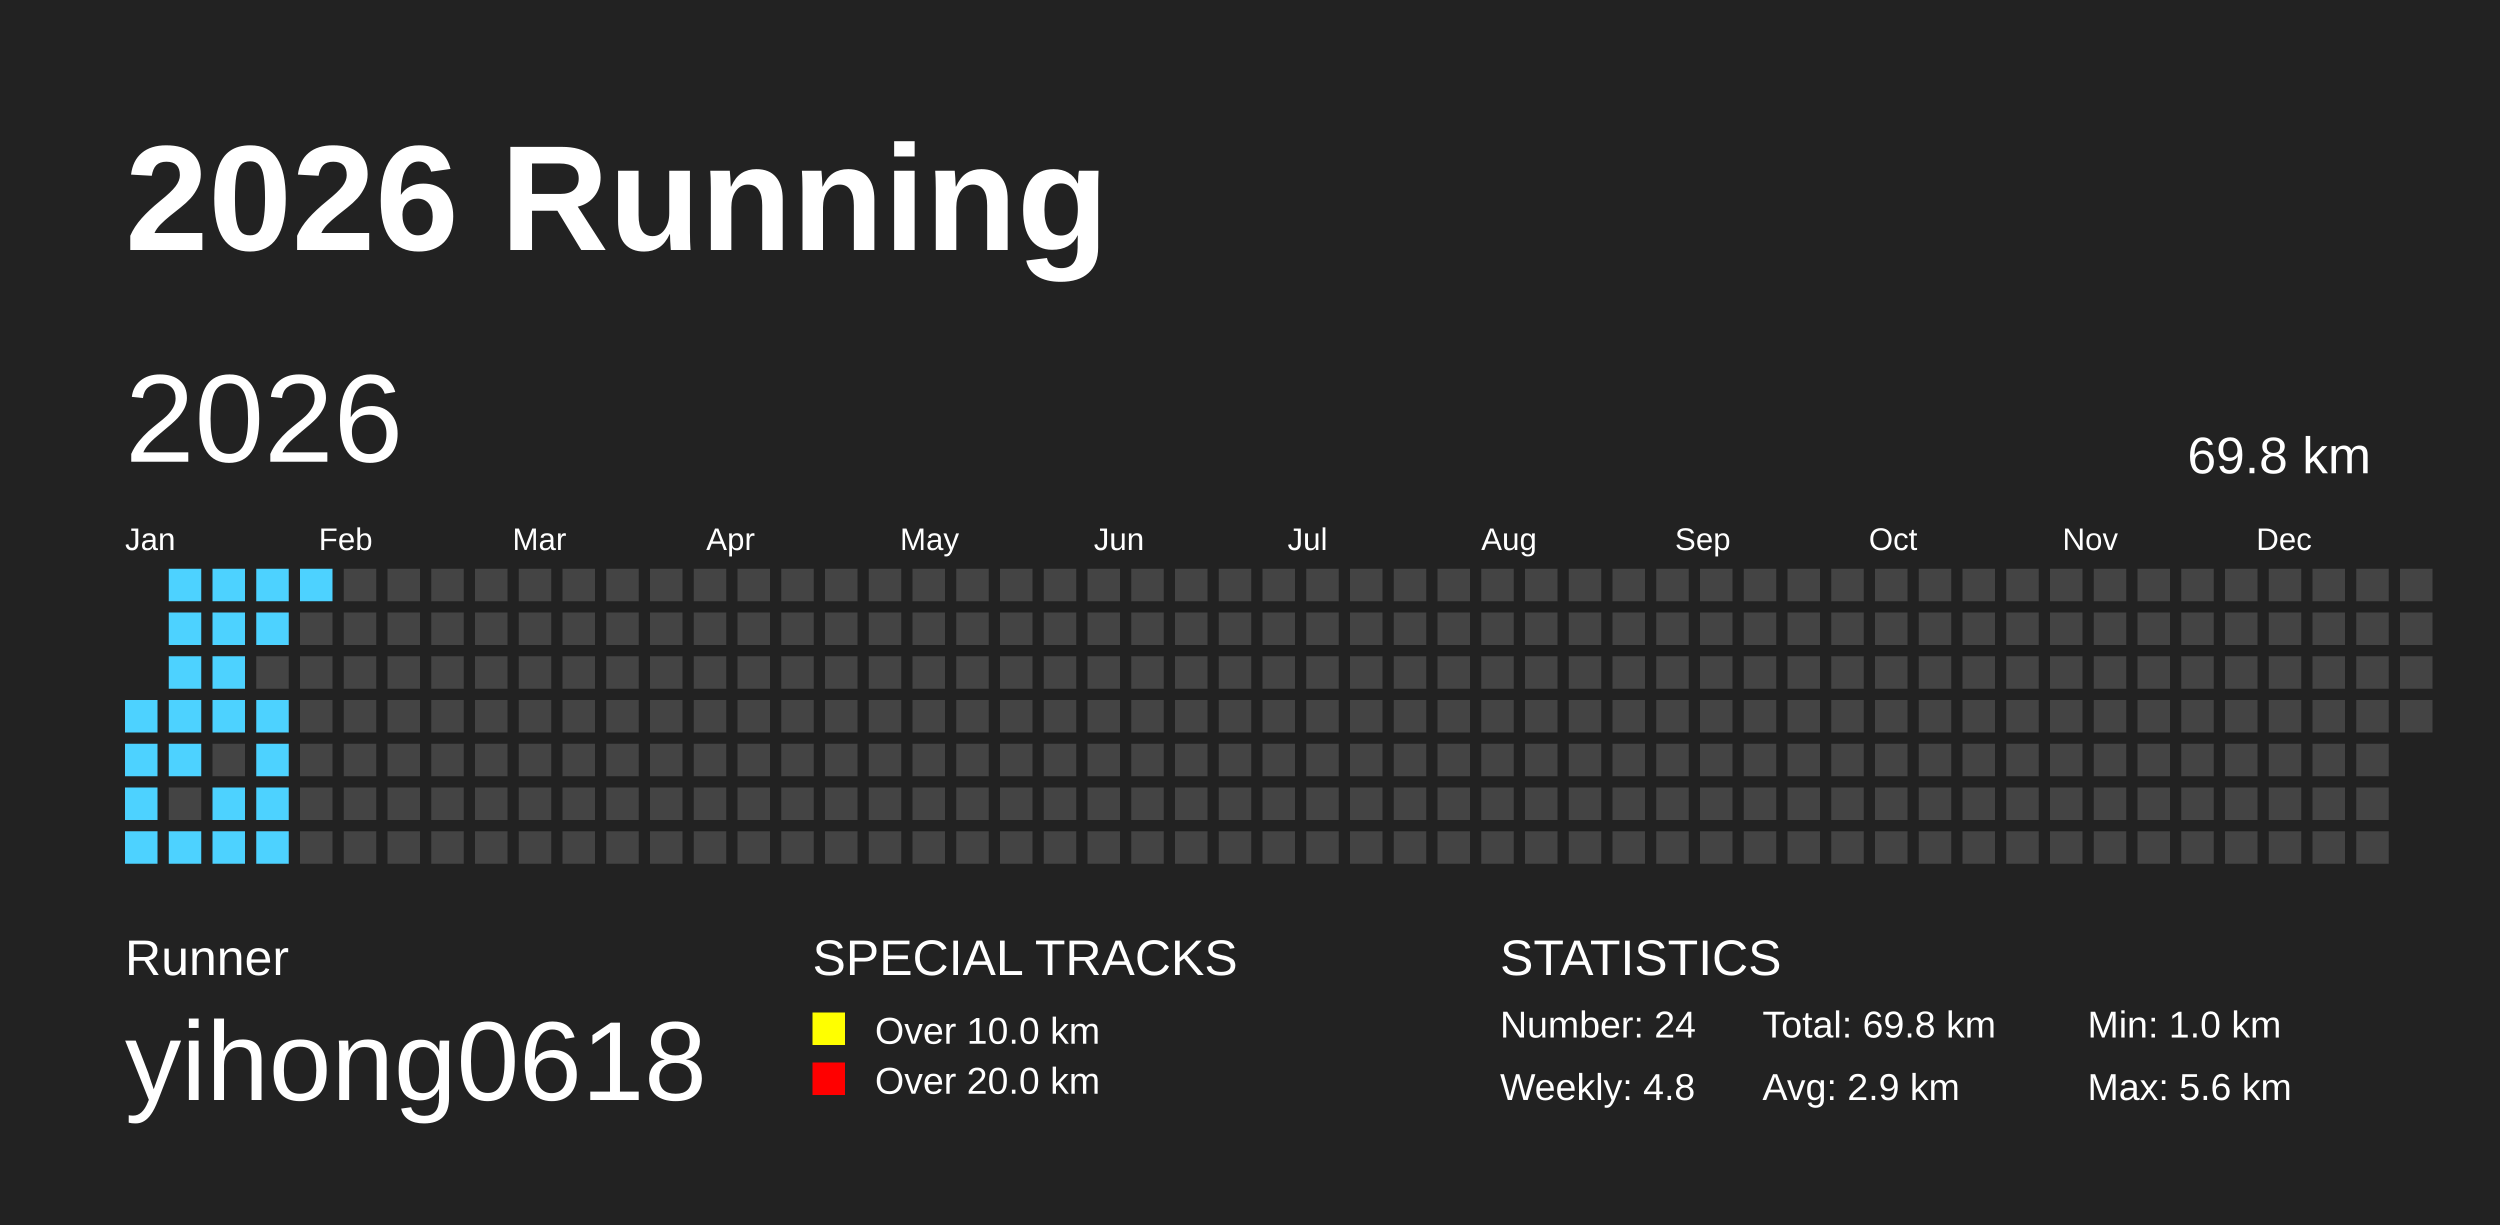
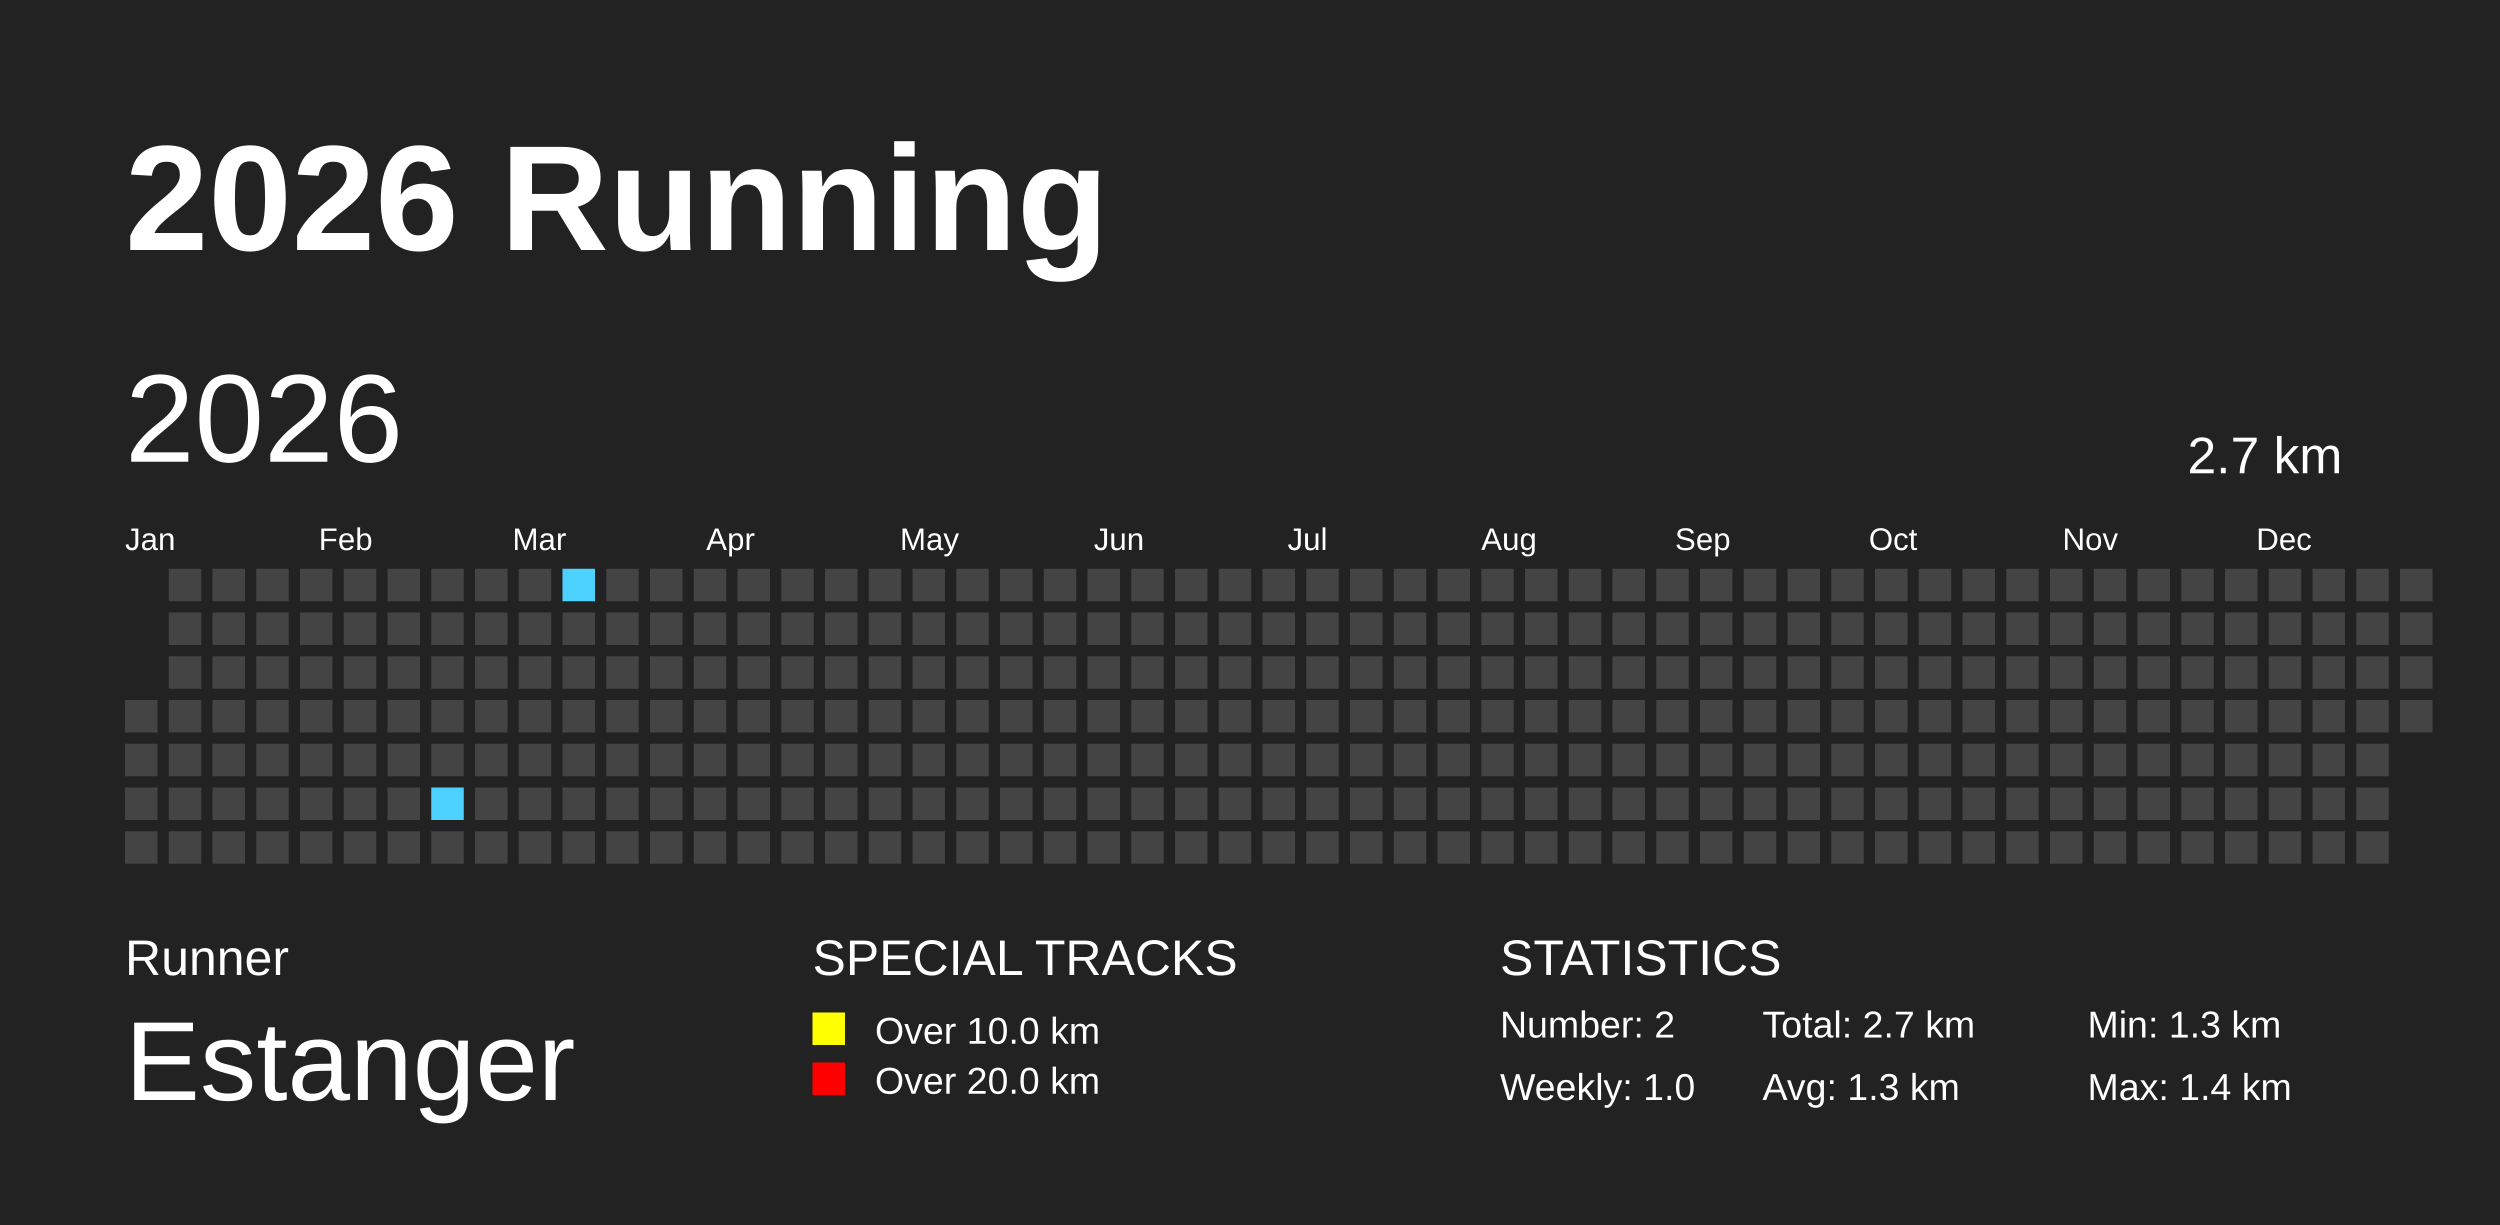
<svg xmlns="http://www.w3.org/2000/svg" baseProfile="full" height="98mm" version="1.1" viewBox="0,0,200,98" width="200mm">
  <defs />
  <rect fill="#222222" height="98" width="200" x="0" y="0" />
  <text fill="#FFFFFF" style="font-size:12px; font-family:Arial; font-weight:bold;" x="10" y="20">2026 Running</text>
  <text fill="#FFFFFF" style="font-size:4px; font-family:Arial" x="10" y="78">Runner</text>
-   <text fill="#FFFFFF" style="font-size:9px; font-family:Arial" x="10" y="88">yihong0618</text>
+   <text fill="#FFFFFF" style="font-size:9px; font-family:Arial" x="10" y="88">Estanger</text>
  <text fill="#FFFFFF" style="font-size:4px; font-family:Arial" x="65" y="78">SPECIAL TRACKS</text>
  <rect fill="yellow" height="2.6" width="2.6" x="65" y="81" />
  <text fill="#FFFFFF" style="font-size:3px; font-family:Arial" x="70" y="83.5">Over 10.0 km</text>
  <rect fill="red" height="2.6" width="2.6" x="65" y="85" />
  <text fill="#FFFFFF" style="font-size:3px; font-family:Arial" x="70" y="87.5">Over 20.0 km</text>
  <text fill="#FFFFFF" style="font-size:4px; font-family:Arial" x="120" y="78">STATISTICS</text>
-   <text fill="#FFFFFF" style="font-size:3px; font-family:Arial" x="120" y="83">Number: 24</text>
-   <text fill="#FFFFFF" style="font-size:3px; font-family:Arial" x="120" y="88">Weekly: 4.8</text>
-   <text fill="#FFFFFF" style="font-size:3px; font-family:Arial" x="141" y="83">Total: 69.8 km</text>
-   <text fill="#FFFFFF" style="font-size:3px; font-family:Arial" x="141" y="88">Avg: 2.9 km</text>
-   <text fill="#FFFFFF" style="font-size:3px; font-family:Arial" x="167" y="83">Min: 1.0 km</text>
-   <text fill="#FFFFFF" style="font-size:3px; font-family:Arial" x="167" y="88">Max: 5.6 km</text>
+   <text fill="#FFFFFF" style="font-size:3px; font-family:Arial" x="120" y="83">Number: 2</text>
+   <text fill="#FFFFFF" style="font-size:3px; font-family:Arial" x="120" y="88">Weekly: 1.0</text>
+   <text fill="#FFFFFF" style="font-size:3px; font-family:Arial" x="141" y="83">Total: 2.7 km</text>
+   <text fill="#FFFFFF" style="font-size:3px; font-family:Arial" x="141" y="88">Avg: 1.3 km</text>
+   <text fill="#FFFFFF" style="font-size:3px; font-family:Arial" x="167" y="83">Min: 1.3 km</text>
+   <text fill="#FFFFFF" style="font-size:3px; font-family:Arial" x="167" y="88">Max: 1.4 km</text>
  <text dominant-baseline="hanging" fill="#FFFFFF" style="font-size:10.0px; font-family:Arial;" x="10" y="30">2026</text>
-   <text dominant-baseline="hanging" fill="#FFFFFF" style="font-size:4.125px; font-family:Arial;" x="175" y="35">69.8 km</text>
+   <text dominant-baseline="hanging" fill="#FFFFFF" style="font-size:4.125px; font-family:Arial;" x="175" y="35">2.7 km</text>
  <text fill="#FFFFFF" style="font-size:2.5px; font-family:Arial" x="10.0" y="44">Jan</text>
  <text fill="#FFFFFF" style="font-size:2.5px; font-family:Arial" x="25.5" y="44">Feb</text>
  <text fill="#FFFFFF" style="font-size:2.5px; font-family:Arial" x="41.0" y="44">Mar</text>
  <text fill="#FFFFFF" style="font-size:2.5px; font-family:Arial" x="56.5" y="44">Apr</text>
  <text fill="#FFFFFF" style="font-size:2.5px; font-family:Arial" x="72.0" y="44">May</text>
  <text fill="#FFFFFF" style="font-size:2.5px; font-family:Arial" x="87.5" y="44">Jun</text>
  <text fill="#FFFFFF" style="font-size:2.5px; font-family:Arial" x="103.0" y="44">Jul</text>
  <text fill="#FFFFFF" style="font-size:2.5px; font-family:Arial" x="118.5" y="44">Aug</text>
  <text fill="#FFFFFF" style="font-size:2.5px; font-family:Arial" x="134.0" y="44">Sep</text>
  <text fill="#FFFFFF" style="font-size:2.5px; font-family:Arial" x="149.5" y="44">Oct</text>
  <text fill="#FFFFFF" style="font-size:2.5px; font-family:Arial" x="165.0" y="44">Nov</text>
  <text fill="#FFFFFF" style="font-size:2.5px; font-family:Arial" x="180.5" y="44">Dec</text>
-   <rect fill="#4DD2FF" height="2.6" width="2.6" x="10.0" y="56.0" />
-   <rect fill="#4DD2FF" height="2.6" width="2.6" x="10.0" y="59.5" />
-   <rect fill="#4DD2FF" height="2.6" width="2.6" x="10.0" y="63.0" />
-   <rect fill="#4DD2FF" height="2.6" width="2.6" x="10.0" y="66.5" />
-   <rect fill="#4DD2FF" height="2.6" width="2.6" x="13.5" y="45.5" />
-   <rect fill="#4DD2FF" height="2.6" width="2.6" x="13.5" y="49.0" />
-   <rect fill="#4DD2FF" height="2.6" width="2.6" x="13.5" y="52.5" />
-   <rect fill="#4DD2FF" height="2.6" width="2.6" x="13.5" y="56.0" />
-   <rect fill="#4DD2FF" height="2.6" width="2.6" x="13.5" y="59.5" />
+   <rect fill="#444444" height="2.6" width="2.6" x="10.0" y="56.0" />
+   <rect fill="#444444" height="2.6" width="2.6" x="10.0" y="59.5" />
+   <rect fill="#444444" height="2.6" width="2.6" x="10.0" y="63.0" />
+   <rect fill="#444444" height="2.6" width="2.6" x="10.0" y="66.5" />
+   <rect fill="#444444" height="2.6" width="2.6" x="13.5" y="45.5" />
+   <rect fill="#444444" height="2.6" width="2.6" x="13.5" y="49.0" />
+   <rect fill="#444444" height="2.6" width="2.6" x="13.5" y="52.5" />
+   <rect fill="#444444" height="2.6" width="2.6" x="13.5" y="56.0" />
+   <rect fill="#444444" height="2.6" width="2.6" x="13.5" y="59.5" />
  <rect fill="#444444" height="2.6" width="2.6" x="13.5" y="63.0" />
-   <rect fill="#4DD2FF" height="2.6" width="2.6" x="13.5" y="66.5" />
-   <rect fill="#4DD2FF" height="2.6" width="2.6" x="17.0" y="45.5" />
-   <rect fill="#4DD2FF" height="2.6" width="2.6" x="17.0" y="49.0" />
-   <rect fill="#4DD2FF" height="2.6" width="2.6" x="17.0" y="52.5" />
-   <rect fill="#4DD2FF" height="2.6" width="2.6" x="17.0" y="56.0" />
+   <rect fill="#444444" height="2.6" width="2.6" x="13.5" y="66.5" />
+   <rect fill="#444444" height="2.6" width="2.6" x="17.0" y="45.5" />
+   <rect fill="#444444" height="2.6" width="2.6" x="17.0" y="49.0" />
+   <rect fill="#444444" height="2.6" width="2.6" x="17.0" y="52.5" />
+   <rect fill="#444444" height="2.6" width="2.6" x="17.0" y="56.0" />
  <rect fill="#444444" height="2.6" width="2.6" x="17.0" y="59.5" />
-   <rect fill="#4DD2FF" height="2.6" width="2.6" x="17.0" y="63.0" />
-   <rect fill="#4DD2FF" height="2.6" width="2.6" x="17.0" y="66.5" />
-   <rect fill="#4DD2FF" height="2.6" width="2.6" x="20.5" y="45.5" />
-   <rect fill="#4DD2FF" height="2.6" width="2.6" x="20.5" y="49.0" />
+   <rect fill="#444444" height="2.6" width="2.6" x="17.0" y="63.0" />
+   <rect fill="#444444" height="2.6" width="2.6" x="17.0" y="66.5" />
+   <rect fill="#444444" height="2.6" width="2.6" x="20.5" y="45.5" />
+   <rect fill="#444444" height="2.6" width="2.6" x="20.5" y="49.0" />
  <rect fill="#444444" height="2.6" width="2.6" x="20.5" y="52.5" />
-   <rect fill="#4DD2FF" height="2.6" width="2.6" x="20.5" y="56.0" />
-   <rect fill="#4DD2FF" height="2.6" width="2.6" x="20.5" y="59.5" />
-   <rect fill="#4DD2FF" height="2.6" width="2.6" x="20.5" y="63.0" />
-   <rect fill="#4DD2FF" height="2.6" width="2.6" x="20.5" y="66.5" />
-   <rect fill="#4DD2FF" height="2.6" width="2.6" x="24.0" y="45.5" />
+   <rect fill="#444444" height="2.6" width="2.6" x="20.5" y="56.0" />
+   <rect fill="#444444" height="2.6" width="2.6" x="20.5" y="59.5" />
+   <rect fill="#444444" height="2.6" width="2.6" x="20.5" y="63.0" />
+   <rect fill="#444444" height="2.6" width="2.6" x="20.5" y="66.5" />
+   <rect fill="#444444" height="2.6" width="2.6" x="24.0" y="45.5" />
  <rect fill="#444444" height="2.6" width="2.6" x="24.0" y="49.0" />
  <rect fill="#444444" height="2.6" width="2.6" x="24.0" y="52.5" />
  <rect fill="#444444" height="2.6" width="2.6" x="24.0" y="56.0" />
  <rect fill="#444444" height="2.6" width="2.6" x="24.0" y="59.5" />
  <rect fill="#444444" height="2.6" width="2.6" x="24.0" y="63.0" />
  <rect fill="#444444" height="2.6" width="2.6" x="24.0" y="66.5" />
  <rect fill="#444444" height="2.6" width="2.6" x="27.5" y="45.5" />
  <rect fill="#444444" height="2.6" width="2.6" x="27.5" y="49.0" />
  <rect fill="#444444" height="2.6" width="2.6" x="27.5" y="52.5" />
  <rect fill="#444444" height="2.6" width="2.6" x="27.5" y="56.0" />
  <rect fill="#444444" height="2.6" width="2.6" x="27.5" y="59.5" />
  <rect fill="#444444" height="2.6" width="2.6" x="27.5" y="63.0" />
  <rect fill="#444444" height="2.6" width="2.6" x="27.5" y="66.5" />
  <rect fill="#444444" height="2.6" width="2.6" x="31.0" y="45.5" />
  <rect fill="#444444" height="2.6" width="2.6" x="31.0" y="49.0" />
  <rect fill="#444444" height="2.6" width="2.6" x="31.0" y="52.5" />
  <rect fill="#444444" height="2.6" width="2.6" x="31.0" y="56.0" />
  <rect fill="#444444" height="2.6" width="2.6" x="31.0" y="59.5" />
  <rect fill="#444444" height="2.6" width="2.6" x="31.0" y="63.0" />
  <rect fill="#444444" height="2.6" width="2.6" x="31.0" y="66.5" />
  <rect fill="#444444" height="2.6" width="2.6" x="34.5" y="45.5" />
  <rect fill="#444444" height="2.6" width="2.6" x="34.5" y="49.0" />
  <rect fill="#444444" height="2.6" width="2.6" x="34.5" y="52.5" />
  <rect fill="#444444" height="2.6" width="2.6" x="34.5" y="56.0" />
  <rect fill="#444444" height="2.6" width="2.6" x="34.5" y="59.5" />
-   <rect fill="#444444" height="2.6" width="2.6" x="34.5" y="63.0" />
+   <rect fill="#4DD2FF" height="2.6" width="2.6" x="34.5" y="63.0" />
  <rect fill="#444444" height="2.6" width="2.6" x="34.5" y="66.5" />
  <rect fill="#444444" height="2.6" width="2.6" x="38.0" y="45.5" />
  <rect fill="#444444" height="2.6" width="2.6" x="38.0" y="49.0" />
  <rect fill="#444444" height="2.6" width="2.6" x="38.0" y="52.5" />
  <rect fill="#444444" height="2.6" width="2.6" x="38.0" y="56.0" />
  <rect fill="#444444" height="2.6" width="2.6" x="38.0" y="59.5" />
  <rect fill="#444444" height="2.6" width="2.6" x="38.0" y="63.0" />
  <rect fill="#444444" height="2.6" width="2.6" x="38.0" y="66.5" />
  <rect fill="#444444" height="2.6" width="2.6" x="41.5" y="45.5" />
  <rect fill="#444444" height="2.6" width="2.6" x="41.5" y="49.0" />
  <rect fill="#444444" height="2.6" width="2.6" x="41.5" y="52.5" />
  <rect fill="#444444" height="2.6" width="2.6" x="41.5" y="56.0" />
  <rect fill="#444444" height="2.6" width="2.6" x="41.5" y="59.5" />
  <rect fill="#444444" height="2.6" width="2.6" x="41.5" y="63.0" />
  <rect fill="#444444" height="2.6" width="2.6" x="41.5" y="66.5" />
-   <rect fill="#444444" height="2.6" width="2.6" x="45.0" y="45.5" />
+   <rect fill="#4DD2FF" height="2.6" width="2.6" x="45.0" y="45.5" />
  <rect fill="#444444" height="2.6" width="2.6" x="45.0" y="49.0" />
  <rect fill="#444444" height="2.6" width="2.6" x="45.0" y="52.5" />
  <rect fill="#444444" height="2.6" width="2.6" x="45.0" y="56.0" />
  <rect fill="#444444" height="2.6" width="2.6" x="45.0" y="59.5" />
  <rect fill="#444444" height="2.6" width="2.6" x="45.0" y="63.0" />
  <rect fill="#444444" height="2.6" width="2.6" x="45.0" y="66.5" />
  <rect fill="#444444" height="2.6" width="2.6" x="48.5" y="45.5" />
  <rect fill="#444444" height="2.6" width="2.6" x="48.5" y="49.0" />
  <rect fill="#444444" height="2.6" width="2.6" x="48.5" y="52.5" />
  <rect fill="#444444" height="2.6" width="2.6" x="48.5" y="56.0" />
  <rect fill="#444444" height="2.6" width="2.6" x="48.5" y="59.5" />
  <rect fill="#444444" height="2.6" width="2.6" x="48.5" y="63.0" />
  <rect fill="#444444" height="2.6" width="2.6" x="48.5" y="66.5" />
  <rect fill="#444444" height="2.6" width="2.6" x="52.0" y="45.5" />
  <rect fill="#444444" height="2.6" width="2.6" x="52.0" y="49.0" />
  <rect fill="#444444" height="2.6" width="2.6" x="52.0" y="52.5" />
  <rect fill="#444444" height="2.6" width="2.6" x="52.0" y="56.0" />
  <rect fill="#444444" height="2.6" width="2.6" x="52.0" y="59.5" />
  <rect fill="#444444" height="2.6" width="2.6" x="52.0" y="63.0" />
  <rect fill="#444444" height="2.6" width="2.6" x="52.0" y="66.5" />
  <rect fill="#444444" height="2.6" width="2.6" x="55.5" y="45.5" />
  <rect fill="#444444" height="2.6" width="2.6" x="55.5" y="49.0" />
  <rect fill="#444444" height="2.6" width="2.6" x="55.5" y="52.5" />
  <rect fill="#444444" height="2.6" width="2.6" x="55.5" y="56.0" />
  <rect fill="#444444" height="2.6" width="2.6" x="55.5" y="59.5" />
  <rect fill="#444444" height="2.6" width="2.6" x="55.5" y="63.0" />
  <rect fill="#444444" height="2.6" width="2.6" x="55.5" y="66.5" />
  <rect fill="#444444" height="2.6" width="2.6" x="59.0" y="45.5" />
  <rect fill="#444444" height="2.6" width="2.6" x="59.0" y="49.0" />
  <rect fill="#444444" height="2.6" width="2.6" x="59.0" y="52.5" />
  <rect fill="#444444" height="2.6" width="2.6" x="59.0" y="56.0" />
  <rect fill="#444444" height="2.6" width="2.6" x="59.0" y="59.5" />
  <rect fill="#444444" height="2.6" width="2.6" x="59.0" y="63.0" />
  <rect fill="#444444" height="2.6" width="2.6" x="59.0" y="66.5" />
  <rect fill="#444444" height="2.6" width="2.6" x="62.5" y="45.5" />
  <rect fill="#444444" height="2.6" width="2.6" x="62.5" y="49.0" />
  <rect fill="#444444" height="2.6" width="2.6" x="62.5" y="52.5" />
  <rect fill="#444444" height="2.6" width="2.6" x="62.5" y="56.0" />
  <rect fill="#444444" height="2.6" width="2.6" x="62.5" y="59.5" />
  <rect fill="#444444" height="2.6" width="2.6" x="62.5" y="63.0" />
  <rect fill="#444444" height="2.6" width="2.6" x="62.5" y="66.5" />
  <rect fill="#444444" height="2.6" width="2.6" x="66.0" y="45.5" />
  <rect fill="#444444" height="2.6" width="2.6" x="66.0" y="49.0" />
  <rect fill="#444444" height="2.6" width="2.6" x="66.0" y="52.5" />
  <rect fill="#444444" height="2.6" width="2.6" x="66.0" y="56.0" />
  <rect fill="#444444" height="2.6" width="2.6" x="66.0" y="59.5" />
  <rect fill="#444444" height="2.6" width="2.6" x="66.0" y="63.0" />
  <rect fill="#444444" height="2.6" width="2.6" x="66.0" y="66.5" />
  <rect fill="#444444" height="2.6" width="2.6" x="69.5" y="45.5" />
  <rect fill="#444444" height="2.6" width="2.6" x="69.5" y="49.0" />
  <rect fill="#444444" height="2.6" width="2.6" x="69.5" y="52.5" />
  <rect fill="#444444" height="2.6" width="2.6" x="69.5" y="56.0" />
  <rect fill="#444444" height="2.6" width="2.6" x="69.5" y="59.5" />
  <rect fill="#444444" height="2.6" width="2.6" x="69.5" y="63.0" />
  <rect fill="#444444" height="2.6" width="2.6" x="69.5" y="66.5" />
  <rect fill="#444444" height="2.6" width="2.6" x="73.0" y="45.5" />
  <rect fill="#444444" height="2.6" width="2.6" x="73.0" y="49.0" />
  <rect fill="#444444" height="2.6" width="2.6" x="73.0" y="52.5" />
  <rect fill="#444444" height="2.6" width="2.6" x="73.0" y="56.0" />
  <rect fill="#444444" height="2.6" width="2.6" x="73.0" y="59.5" />
  <rect fill="#444444" height="2.6" width="2.6" x="73.0" y="63.0" />
  <rect fill="#444444" height="2.6" width="2.6" x="73.0" y="66.5" />
  <rect fill="#444444" height="2.6" width="2.6" x="76.5" y="45.5" />
  <rect fill="#444444" height="2.6" width="2.6" x="76.5" y="49.0" />
  <rect fill="#444444" height="2.6" width="2.6" x="76.5" y="52.5" />
  <rect fill="#444444" height="2.6" width="2.6" x="76.5" y="56.0" />
  <rect fill="#444444" height="2.6" width="2.6" x="76.5" y="59.5" />
  <rect fill="#444444" height="2.6" width="2.6" x="76.5" y="63.0" />
  <rect fill="#444444" height="2.6" width="2.6" x="76.5" y="66.5" />
  <rect fill="#444444" height="2.6" width="2.6" x="80.0" y="45.5" />
  <rect fill="#444444" height="2.6" width="2.6" x="80.0" y="49.0" />
  <rect fill="#444444" height="2.6" width="2.6" x="80.0" y="52.5" />
  <rect fill="#444444" height="2.6" width="2.6" x="80.0" y="56.0" />
  <rect fill="#444444" height="2.6" width="2.6" x="80.0" y="59.5" />
  <rect fill="#444444" height="2.6" width="2.6" x="80.0" y="63.0" />
  <rect fill="#444444" height="2.6" width="2.6" x="80.0" y="66.5" />
  <rect fill="#444444" height="2.6" width="2.6" x="83.5" y="45.5" />
  <rect fill="#444444" height="2.6" width="2.6" x="83.5" y="49.0" />
  <rect fill="#444444" height="2.6" width="2.6" x="83.5" y="52.5" />
  <rect fill="#444444" height="2.6" width="2.6" x="83.5" y="56.0" />
  <rect fill="#444444" height="2.6" width="2.6" x="83.5" y="59.5" />
  <rect fill="#444444" height="2.6" width="2.6" x="83.5" y="63.0" />
  <rect fill="#444444" height="2.6" width="2.6" x="83.5" y="66.5" />
  <rect fill="#444444" height="2.6" width="2.6" x="87.0" y="45.5" />
  <rect fill="#444444" height="2.6" width="2.6" x="87.0" y="49.0" />
  <rect fill="#444444" height="2.6" width="2.6" x="87.0" y="52.5" />
  <rect fill="#444444" height="2.6" width="2.6" x="87.0" y="56.0" />
  <rect fill="#444444" height="2.6" width="2.6" x="87.0" y="59.5" />
  <rect fill="#444444" height="2.6" width="2.6" x="87.0" y="63.0" />
  <rect fill="#444444" height="2.6" width="2.6" x="87.0" y="66.5" />
  <rect fill="#444444" height="2.6" width="2.6" x="90.5" y="45.5" />
  <rect fill="#444444" height="2.6" width="2.6" x="90.5" y="49.0" />
  <rect fill="#444444" height="2.6" width="2.6" x="90.5" y="52.5" />
  <rect fill="#444444" height="2.6" width="2.6" x="90.5" y="56.0" />
  <rect fill="#444444" height="2.6" width="2.6" x="90.5" y="59.5" />
  <rect fill="#444444" height="2.6" width="2.6" x="90.5" y="63.0" />
  <rect fill="#444444" height="2.6" width="2.6" x="90.5" y="66.5" />
  <rect fill="#444444" height="2.6" width="2.6" x="94.0" y="45.5" />
  <rect fill="#444444" height="2.6" width="2.6" x="94.0" y="49.0" />
  <rect fill="#444444" height="2.6" width="2.6" x="94.0" y="52.5" />
  <rect fill="#444444" height="2.6" width="2.6" x="94.0" y="56.0" />
  <rect fill="#444444" height="2.6" width="2.6" x="94.0" y="59.5" />
  <rect fill="#444444" height="2.6" width="2.6" x="94.0" y="63.0" />
  <rect fill="#444444" height="2.6" width="2.6" x="94.0" y="66.5" />
  <rect fill="#444444" height="2.6" width="2.6" x="97.5" y="45.5" />
  <rect fill="#444444" height="2.6" width="2.6" x="97.5" y="49.0" />
  <rect fill="#444444" height="2.6" width="2.6" x="97.5" y="52.5" />
  <rect fill="#444444" height="2.6" width="2.6" x="97.5" y="56.0" />
  <rect fill="#444444" height="2.6" width="2.6" x="97.5" y="59.5" />
  <rect fill="#444444" height="2.6" width="2.6" x="97.5" y="63.0" />
  <rect fill="#444444" height="2.6" width="2.6" x="97.5" y="66.5" />
  <rect fill="#444444" height="2.6" width="2.6" x="101.0" y="45.5" />
  <rect fill="#444444" height="2.6" width="2.6" x="101.0" y="49.0" />
  <rect fill="#444444" height="2.6" width="2.6" x="101.0" y="52.5" />
  <rect fill="#444444" height="2.6" width="2.6" x="101.0" y="56.0" />
  <rect fill="#444444" height="2.6" width="2.6" x="101.0" y="59.5" />
  <rect fill="#444444" height="2.6" width="2.6" x="101.0" y="63.0" />
  <rect fill="#444444" height="2.6" width="2.6" x="101.0" y="66.5" />
  <rect fill="#444444" height="2.6" width="2.6" x="104.5" y="45.5" />
  <rect fill="#444444" height="2.6" width="2.6" x="104.5" y="49.0" />
  <rect fill="#444444" height="2.6" width="2.6" x="104.5" y="52.5" />
  <rect fill="#444444" height="2.6" width="2.6" x="104.5" y="56.0" />
  <rect fill="#444444" height="2.6" width="2.6" x="104.5" y="59.5" />
  <rect fill="#444444" height="2.6" width="2.6" x="104.5" y="63.0" />
  <rect fill="#444444" height="2.6" width="2.6" x="104.5" y="66.5" />
  <rect fill="#444444" height="2.6" width="2.6" x="108.0" y="45.5" />
  <rect fill="#444444" height="2.6" width="2.6" x="108.0" y="49.0" />
  <rect fill="#444444" height="2.6" width="2.6" x="108.0" y="52.5" />
  <rect fill="#444444" height="2.6" width="2.6" x="108.0" y="56.0" />
  <rect fill="#444444" height="2.6" width="2.6" x="108.0" y="59.5" />
  <rect fill="#444444" height="2.6" width="2.6" x="108.0" y="63.0" />
  <rect fill="#444444" height="2.6" width="2.6" x="108.0" y="66.5" />
  <rect fill="#444444" height="2.6" width="2.6" x="111.5" y="45.5" />
  <rect fill="#444444" height="2.6" width="2.6" x="111.5" y="49.0" />
  <rect fill="#444444" height="2.6" width="2.6" x="111.5" y="52.5" />
  <rect fill="#444444" height="2.6" width="2.6" x="111.5" y="56.0" />
  <rect fill="#444444" height="2.6" width="2.6" x="111.5" y="59.5" />
  <rect fill="#444444" height="2.6" width="2.6" x="111.5" y="63.0" />
  <rect fill="#444444" height="2.6" width="2.6" x="111.5" y="66.5" />
  <rect fill="#444444" height="2.6" width="2.6" x="115.0" y="45.5" />
  <rect fill="#444444" height="2.6" width="2.6" x="115.0" y="49.0" />
  <rect fill="#444444" height="2.6" width="2.6" x="115.0" y="52.5" />
  <rect fill="#444444" height="2.6" width="2.6" x="115.0" y="56.0" />
  <rect fill="#444444" height="2.6" width="2.6" x="115.0" y="59.5" />
  <rect fill="#444444" height="2.6" width="2.6" x="115.0" y="63.0" />
  <rect fill="#444444" height="2.6" width="2.6" x="115.0" y="66.5" />
  <rect fill="#444444" height="2.6" width="2.6" x="118.5" y="45.5" />
  <rect fill="#444444" height="2.6" width="2.6" x="118.5" y="49.0" />
  <rect fill="#444444" height="2.6" width="2.6" x="118.5" y="52.5" />
  <rect fill="#444444" height="2.6" width="2.6" x="118.5" y="56.0" />
  <rect fill="#444444" height="2.6" width="2.6" x="118.5" y="59.5" />
  <rect fill="#444444" height="2.6" width="2.6" x="118.5" y="63.0" />
  <rect fill="#444444" height="2.6" width="2.6" x="118.5" y="66.5" />
  <rect fill="#444444" height="2.6" width="2.6" x="122.0" y="45.5" />
  <rect fill="#444444" height="2.6" width="2.6" x="122.0" y="49.0" />
  <rect fill="#444444" height="2.6" width="2.6" x="122.0" y="52.5" />
  <rect fill="#444444" height="2.6" width="2.6" x="122.0" y="56.0" />
  <rect fill="#444444" height="2.6" width="2.6" x="122.0" y="59.5" />
  <rect fill="#444444" height="2.6" width="2.6" x="122.0" y="63.0" />
  <rect fill="#444444" height="2.6" width="2.6" x="122.0" y="66.5" />
  <rect fill="#444444" height="2.6" width="2.6" x="125.5" y="45.5" />
  <rect fill="#444444" height="2.6" width="2.6" x="125.5" y="49.0" />
  <rect fill="#444444" height="2.6" width="2.6" x="125.5" y="52.5" />
  <rect fill="#444444" height="2.6" width="2.6" x="125.5" y="56.0" />
  <rect fill="#444444" height="2.6" width="2.6" x="125.5" y="59.5" />
  <rect fill="#444444" height="2.6" width="2.6" x="125.5" y="63.0" />
  <rect fill="#444444" height="2.6" width="2.6" x="125.5" y="66.5" />
  <rect fill="#444444" height="2.6" width="2.6" x="129.0" y="45.5" />
  <rect fill="#444444" height="2.6" width="2.6" x="129.0" y="49.0" />
  <rect fill="#444444" height="2.6" width="2.6" x="129.0" y="52.5" />
  <rect fill="#444444" height="2.6" width="2.6" x="129.0" y="56.0" />
  <rect fill="#444444" height="2.6" width="2.6" x="129.0" y="59.5" />
  <rect fill="#444444" height="2.6" width="2.6" x="129.0" y="63.0" />
  <rect fill="#444444" height="2.6" width="2.6" x="129.0" y="66.5" />
  <rect fill="#444444" height="2.6" width="2.6" x="132.5" y="45.5" />
  <rect fill="#444444" height="2.6" width="2.6" x="132.5" y="49.0" />
  <rect fill="#444444" height="2.6" width="2.6" x="132.5" y="52.5" />
  <rect fill="#444444" height="2.6" width="2.6" x="132.5" y="56.0" />
  <rect fill="#444444" height="2.6" width="2.6" x="132.5" y="59.5" />
  <rect fill="#444444" height="2.6" width="2.6" x="132.5" y="63.0" />
  <rect fill="#444444" height="2.6" width="2.6" x="132.5" y="66.5" />
  <rect fill="#444444" height="2.6" width="2.6" x="136.0" y="45.5" />
  <rect fill="#444444" height="2.6" width="2.6" x="136.0" y="49.0" />
  <rect fill="#444444" height="2.6" width="2.6" x="136.0" y="52.5" />
  <rect fill="#444444" height="2.6" width="2.6" x="136.0" y="56.0" />
  <rect fill="#444444" height="2.6" width="2.6" x="136.0" y="59.5" />
  <rect fill="#444444" height="2.6" width="2.6" x="136.0" y="63.0" />
  <rect fill="#444444" height="2.6" width="2.6" x="136.0" y="66.5" />
  <rect fill="#444444" height="2.6" width="2.6" x="139.5" y="45.5" />
  <rect fill="#444444" height="2.6" width="2.6" x="139.5" y="49.0" />
  <rect fill="#444444" height="2.6" width="2.6" x="139.5" y="52.5" />
  <rect fill="#444444" height="2.6" width="2.6" x="139.5" y="56.0" />
  <rect fill="#444444" height="2.6" width="2.6" x="139.5" y="59.5" />
  <rect fill="#444444" height="2.6" width="2.6" x="139.5" y="63.0" />
  <rect fill="#444444" height="2.6" width="2.6" x="139.5" y="66.5" />
  <rect fill="#444444" height="2.6" width="2.6" x="143.0" y="45.5" />
  <rect fill="#444444" height="2.6" width="2.6" x="143.0" y="49.0" />
  <rect fill="#444444" height="2.6" width="2.6" x="143.0" y="52.5" />
  <rect fill="#444444" height="2.6" width="2.6" x="143.0" y="56.0" />
  <rect fill="#444444" height="2.6" width="2.6" x="143.0" y="59.5" />
  <rect fill="#444444" height="2.6" width="2.6" x="143.0" y="63.0" />
  <rect fill="#444444" height="2.6" width="2.6" x="143.0" y="66.5" />
  <rect fill="#444444" height="2.6" width="2.6" x="146.5" y="45.5" />
  <rect fill="#444444" height="2.6" width="2.6" x="146.5" y="49.0" />
  <rect fill="#444444" height="2.6" width="2.6" x="146.5" y="52.5" />
  <rect fill="#444444" height="2.6" width="2.6" x="146.5" y="56.0" />
  <rect fill="#444444" height="2.6" width="2.6" x="146.5" y="59.5" />
  <rect fill="#444444" height="2.6" width="2.6" x="146.5" y="63.0" />
  <rect fill="#444444" height="2.6" width="2.6" x="146.5" y="66.5" />
  <rect fill="#444444" height="2.6" width="2.6" x="150.0" y="45.5" />
  <rect fill="#444444" height="2.6" width="2.6" x="150.0" y="49.0" />
  <rect fill="#444444" height="2.6" width="2.6" x="150.0" y="52.5" />
  <rect fill="#444444" height="2.6" width="2.6" x="150.0" y="56.0" />
  <rect fill="#444444" height="2.6" width="2.6" x="150.0" y="59.5" />
  <rect fill="#444444" height="2.6" width="2.6" x="150.0" y="63.0" />
  <rect fill="#444444" height="2.6" width="2.6" x="150.0" y="66.5" />
  <rect fill="#444444" height="2.6" width="2.6" x="153.5" y="45.5" />
  <rect fill="#444444" height="2.6" width="2.6" x="153.5" y="49.0" />
  <rect fill="#444444" height="2.6" width="2.6" x="153.5" y="52.5" />
  <rect fill="#444444" height="2.6" width="2.6" x="153.5" y="56.0" />
  <rect fill="#444444" height="2.6" width="2.6" x="153.5" y="59.5" />
  <rect fill="#444444" height="2.6" width="2.6" x="153.5" y="63.0" />
  <rect fill="#444444" height="2.6" width="2.6" x="153.5" y="66.5" />
  <rect fill="#444444" height="2.6" width="2.6" x="157.0" y="45.5" />
  <rect fill="#444444" height="2.6" width="2.6" x="157.0" y="49.0" />
  <rect fill="#444444" height="2.6" width="2.6" x="157.0" y="52.5" />
  <rect fill="#444444" height="2.6" width="2.6" x="157.0" y="56.0" />
  <rect fill="#444444" height="2.6" width="2.6" x="157.0" y="59.5" />
  <rect fill="#444444" height="2.6" width="2.6" x="157.0" y="63.0" />
  <rect fill="#444444" height="2.6" width="2.6" x="157.0" y="66.5" />
  <rect fill="#444444" height="2.6" width="2.6" x="160.5" y="45.5" />
  <rect fill="#444444" height="2.6" width="2.6" x="160.5" y="49.0" />
  <rect fill="#444444" height="2.6" width="2.6" x="160.5" y="52.5" />
  <rect fill="#444444" height="2.6" width="2.6" x="160.5" y="56.0" />
  <rect fill="#444444" height="2.6" width="2.6" x="160.5" y="59.5" />
  <rect fill="#444444" height="2.6" width="2.6" x="160.5" y="63.0" />
  <rect fill="#444444" height="2.6" width="2.6" x="160.5" y="66.5" />
  <rect fill="#444444" height="2.6" width="2.6" x="164.0" y="45.5" />
  <rect fill="#444444" height="2.6" width="2.6" x="164.0" y="49.0" />
  <rect fill="#444444" height="2.6" width="2.6" x="164.0" y="52.5" />
  <rect fill="#444444" height="2.6" width="2.6" x="164.0" y="56.0" />
  <rect fill="#444444" height="2.6" width="2.6" x="164.0" y="59.5" />
  <rect fill="#444444" height="2.6" width="2.6" x="164.0" y="63.0" />
  <rect fill="#444444" height="2.6" width="2.6" x="164.0" y="66.5" />
  <rect fill="#444444" height="2.6" width="2.6" x="167.5" y="45.5" />
  <rect fill="#444444" height="2.6" width="2.6" x="167.5" y="49.0" />
  <rect fill="#444444" height="2.6" width="2.6" x="167.5" y="52.5" />
  <rect fill="#444444" height="2.6" width="2.6" x="167.5" y="56.0" />
  <rect fill="#444444" height="2.6" width="2.6" x="167.5" y="59.5" />
  <rect fill="#444444" height="2.6" width="2.6" x="167.5" y="63.0" />
  <rect fill="#444444" height="2.6" width="2.6" x="167.5" y="66.5" />
  <rect fill="#444444" height="2.6" width="2.6" x="171.0" y="45.5" />
  <rect fill="#444444" height="2.6" width="2.6" x="171.0" y="49.0" />
  <rect fill="#444444" height="2.6" width="2.6" x="171.0" y="52.5" />
  <rect fill="#444444" height="2.6" width="2.6" x="171.0" y="56.0" />
  <rect fill="#444444" height="2.6" width="2.6" x="171.0" y="59.5" />
  <rect fill="#444444" height="2.6" width="2.6" x="171.0" y="63.0" />
  <rect fill="#444444" height="2.6" width="2.6" x="171.0" y="66.5" />
  <rect fill="#444444" height="2.6" width="2.6" x="174.5" y="45.5" />
  <rect fill="#444444" height="2.6" width="2.6" x="174.5" y="49.0" />
  <rect fill="#444444" height="2.6" width="2.6" x="174.5" y="52.5" />
  <rect fill="#444444" height="2.6" width="2.6" x="174.5" y="56.0" />
  <rect fill="#444444" height="2.6" width="2.6" x="174.5" y="59.5" />
  <rect fill="#444444" height="2.6" width="2.6" x="174.5" y="63.0" />
  <rect fill="#444444" height="2.6" width="2.6" x="174.5" y="66.5" />
  <rect fill="#444444" height="2.6" width="2.6" x="178.0" y="45.5" />
  <rect fill="#444444" height="2.6" width="2.6" x="178.0" y="49.0" />
  <rect fill="#444444" height="2.6" width="2.6" x="178.0" y="52.5" />
  <rect fill="#444444" height="2.6" width="2.6" x="178.0" y="56.0" />
  <rect fill="#444444" height="2.6" width="2.6" x="178.0" y="59.5" />
  <rect fill="#444444" height="2.6" width="2.6" x="178.0" y="63.0" />
  <rect fill="#444444" height="2.6" width="2.6" x="178.0" y="66.5" />
  <rect fill="#444444" height="2.6" width="2.6" x="181.5" y="45.5" />
  <rect fill="#444444" height="2.6" width="2.6" x="181.5" y="49.0" />
  <rect fill="#444444" height="2.6" width="2.6" x="181.5" y="52.5" />
  <rect fill="#444444" height="2.6" width="2.6" x="181.5" y="56.0" />
  <rect fill="#444444" height="2.6" width="2.6" x="181.5" y="59.5" />
  <rect fill="#444444" height="2.6" width="2.6" x="181.5" y="63.0" />
  <rect fill="#444444" height="2.6" width="2.6" x="181.5" y="66.5" />
  <rect fill="#444444" height="2.6" width="2.6" x="185.0" y="45.5" />
  <rect fill="#444444" height="2.6" width="2.6" x="185.0" y="49.0" />
  <rect fill="#444444" height="2.6" width="2.6" x="185.0" y="52.5" />
  <rect fill="#444444" height="2.6" width="2.6" x="185.0" y="56.0" />
  <rect fill="#444444" height="2.6" width="2.6" x="185.0" y="59.5" />
  <rect fill="#444444" height="2.6" width="2.6" x="185.0" y="63.0" />
  <rect fill="#444444" height="2.6" width="2.6" x="185.0" y="66.5" />
  <rect fill="#444444" height="2.6" width="2.6" x="188.5" y="45.5" />
  <rect fill="#444444" height="2.6" width="2.6" x="188.5" y="49.0" />
  <rect fill="#444444" height="2.6" width="2.6" x="188.5" y="52.5" />
  <rect fill="#444444" height="2.6" width="2.6" x="188.5" y="56.0" />
  <rect fill="#444444" height="2.6" width="2.6" x="188.5" y="59.5" />
  <rect fill="#444444" height="2.6" width="2.6" x="188.5" y="63.0" />
  <rect fill="#444444" height="2.6" width="2.6" x="188.5" y="66.5" />
  <rect fill="#444444" height="2.6" width="2.6" x="192.0" y="45.5" />
  <rect fill="#444444" height="2.6" width="2.6" x="192.0" y="49.0" />
  <rect fill="#444444" height="2.6" width="2.6" x="192.0" y="52.5" />
  <rect fill="#444444" height="2.6" width="2.6" x="192.0" y="56.0" />
</svg>
